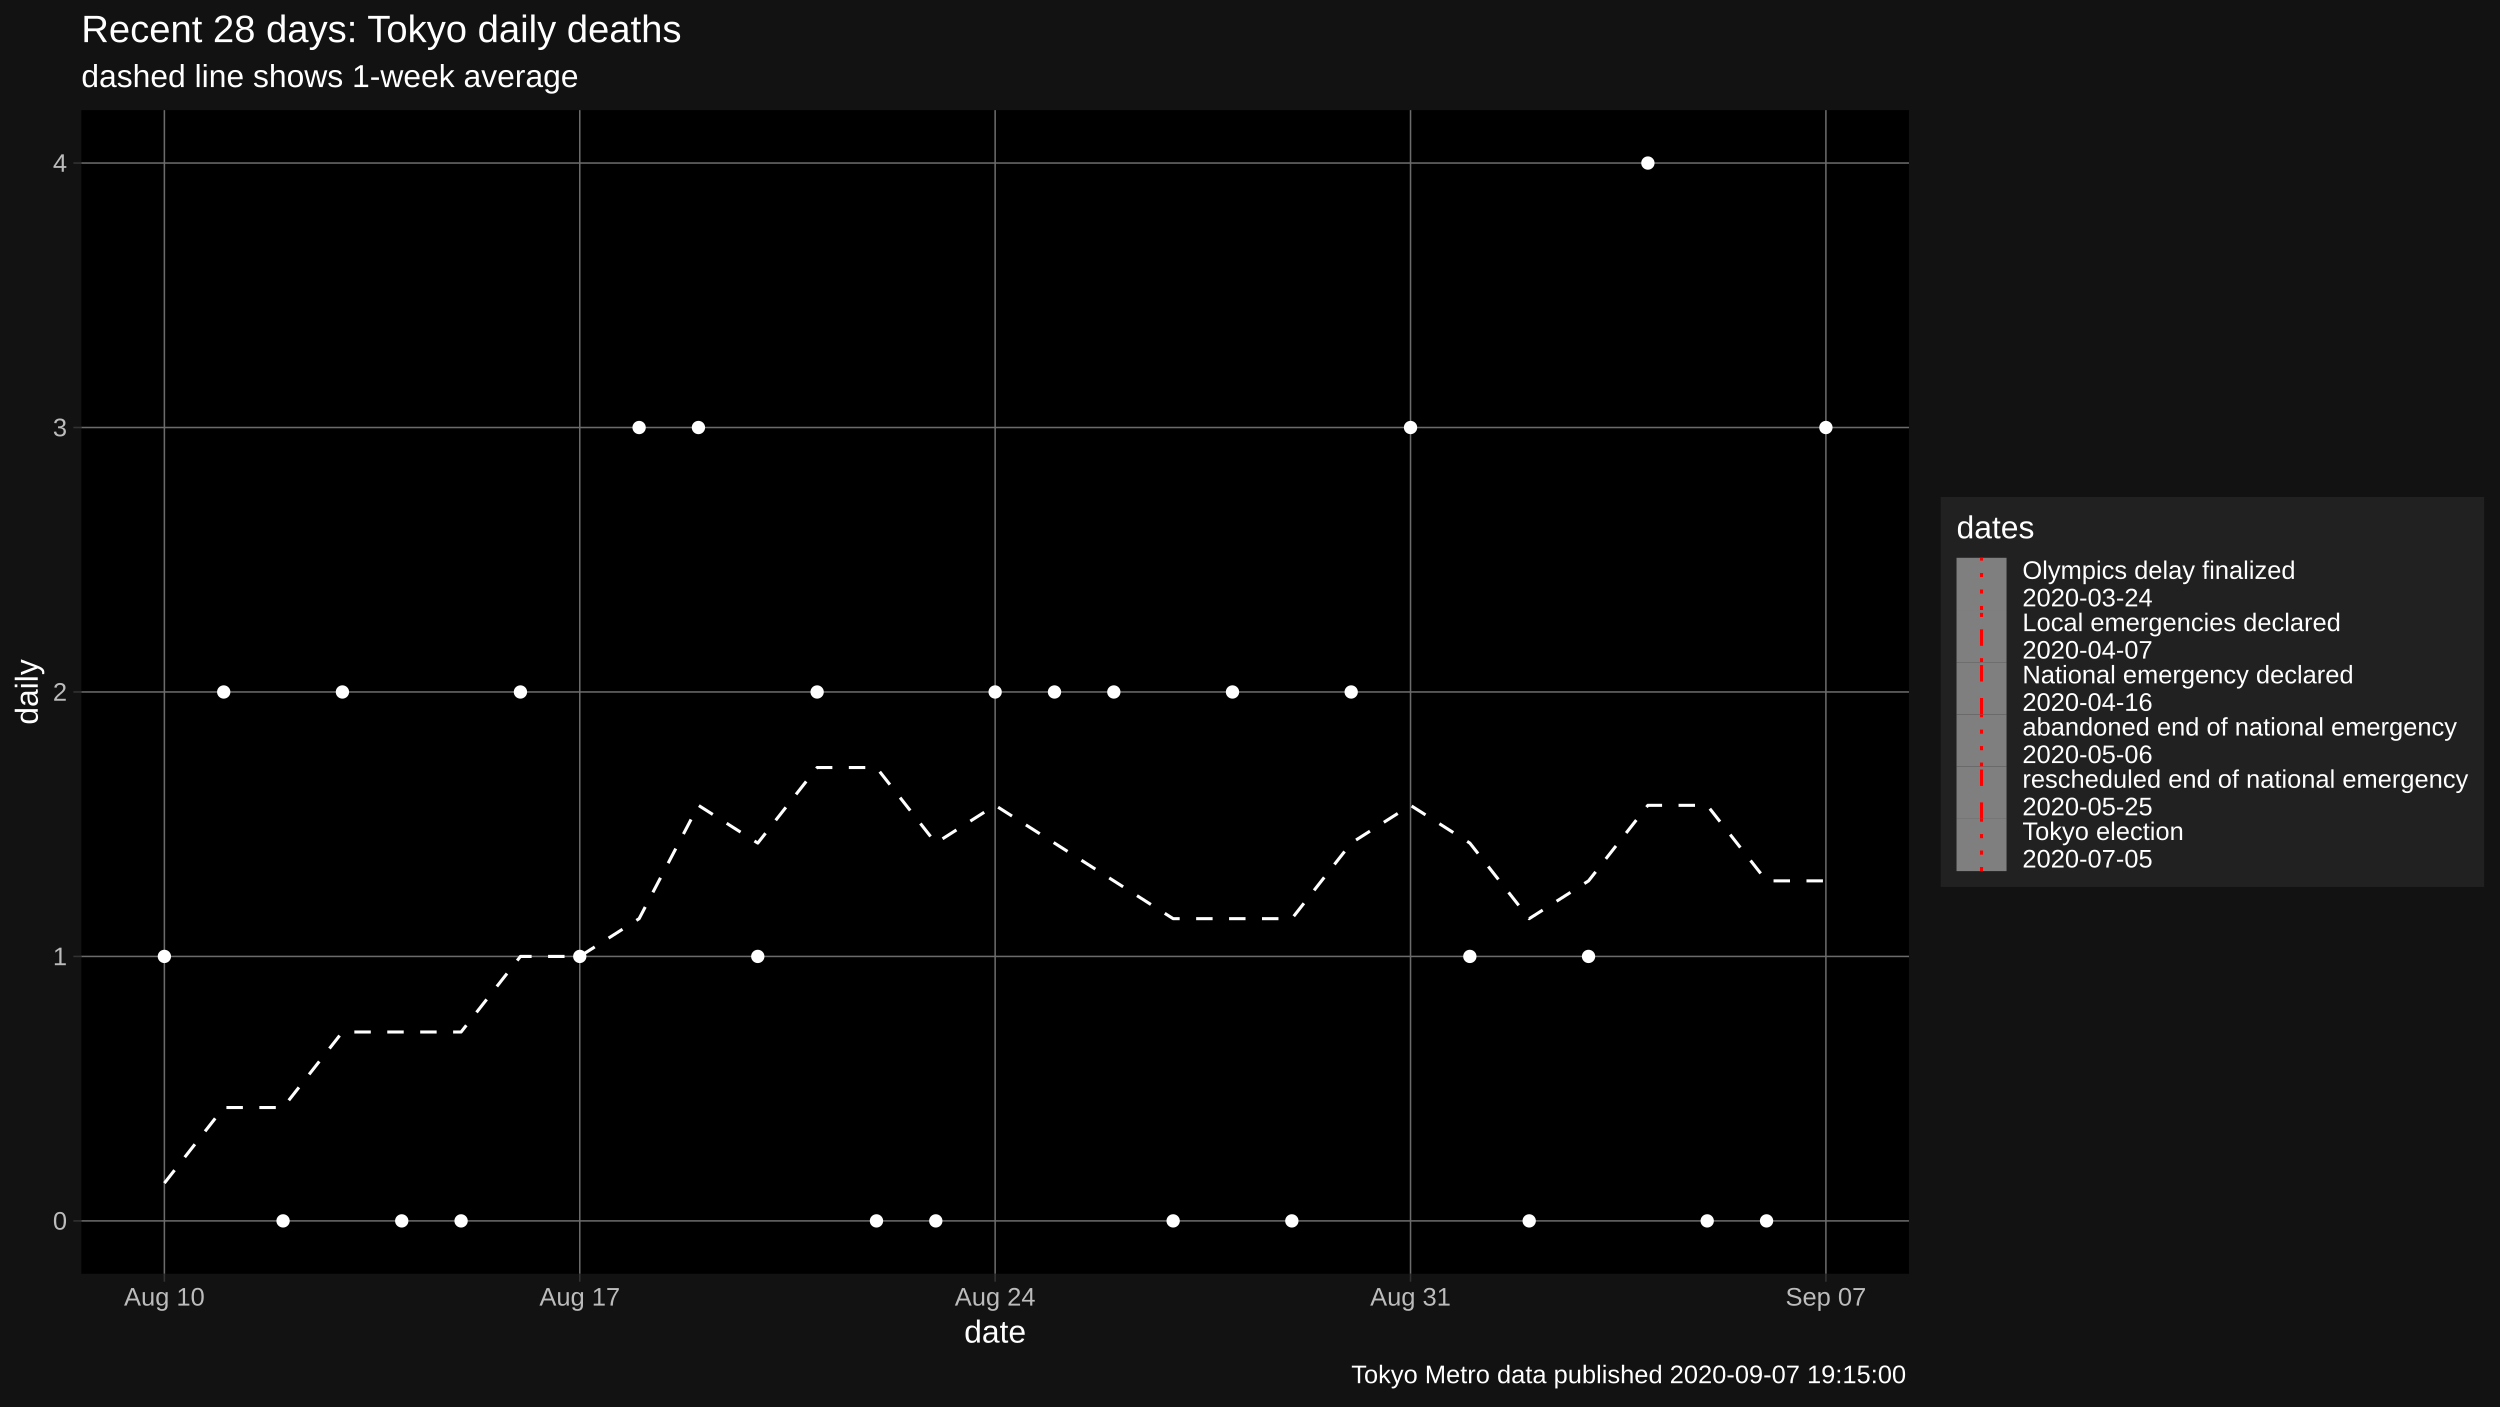
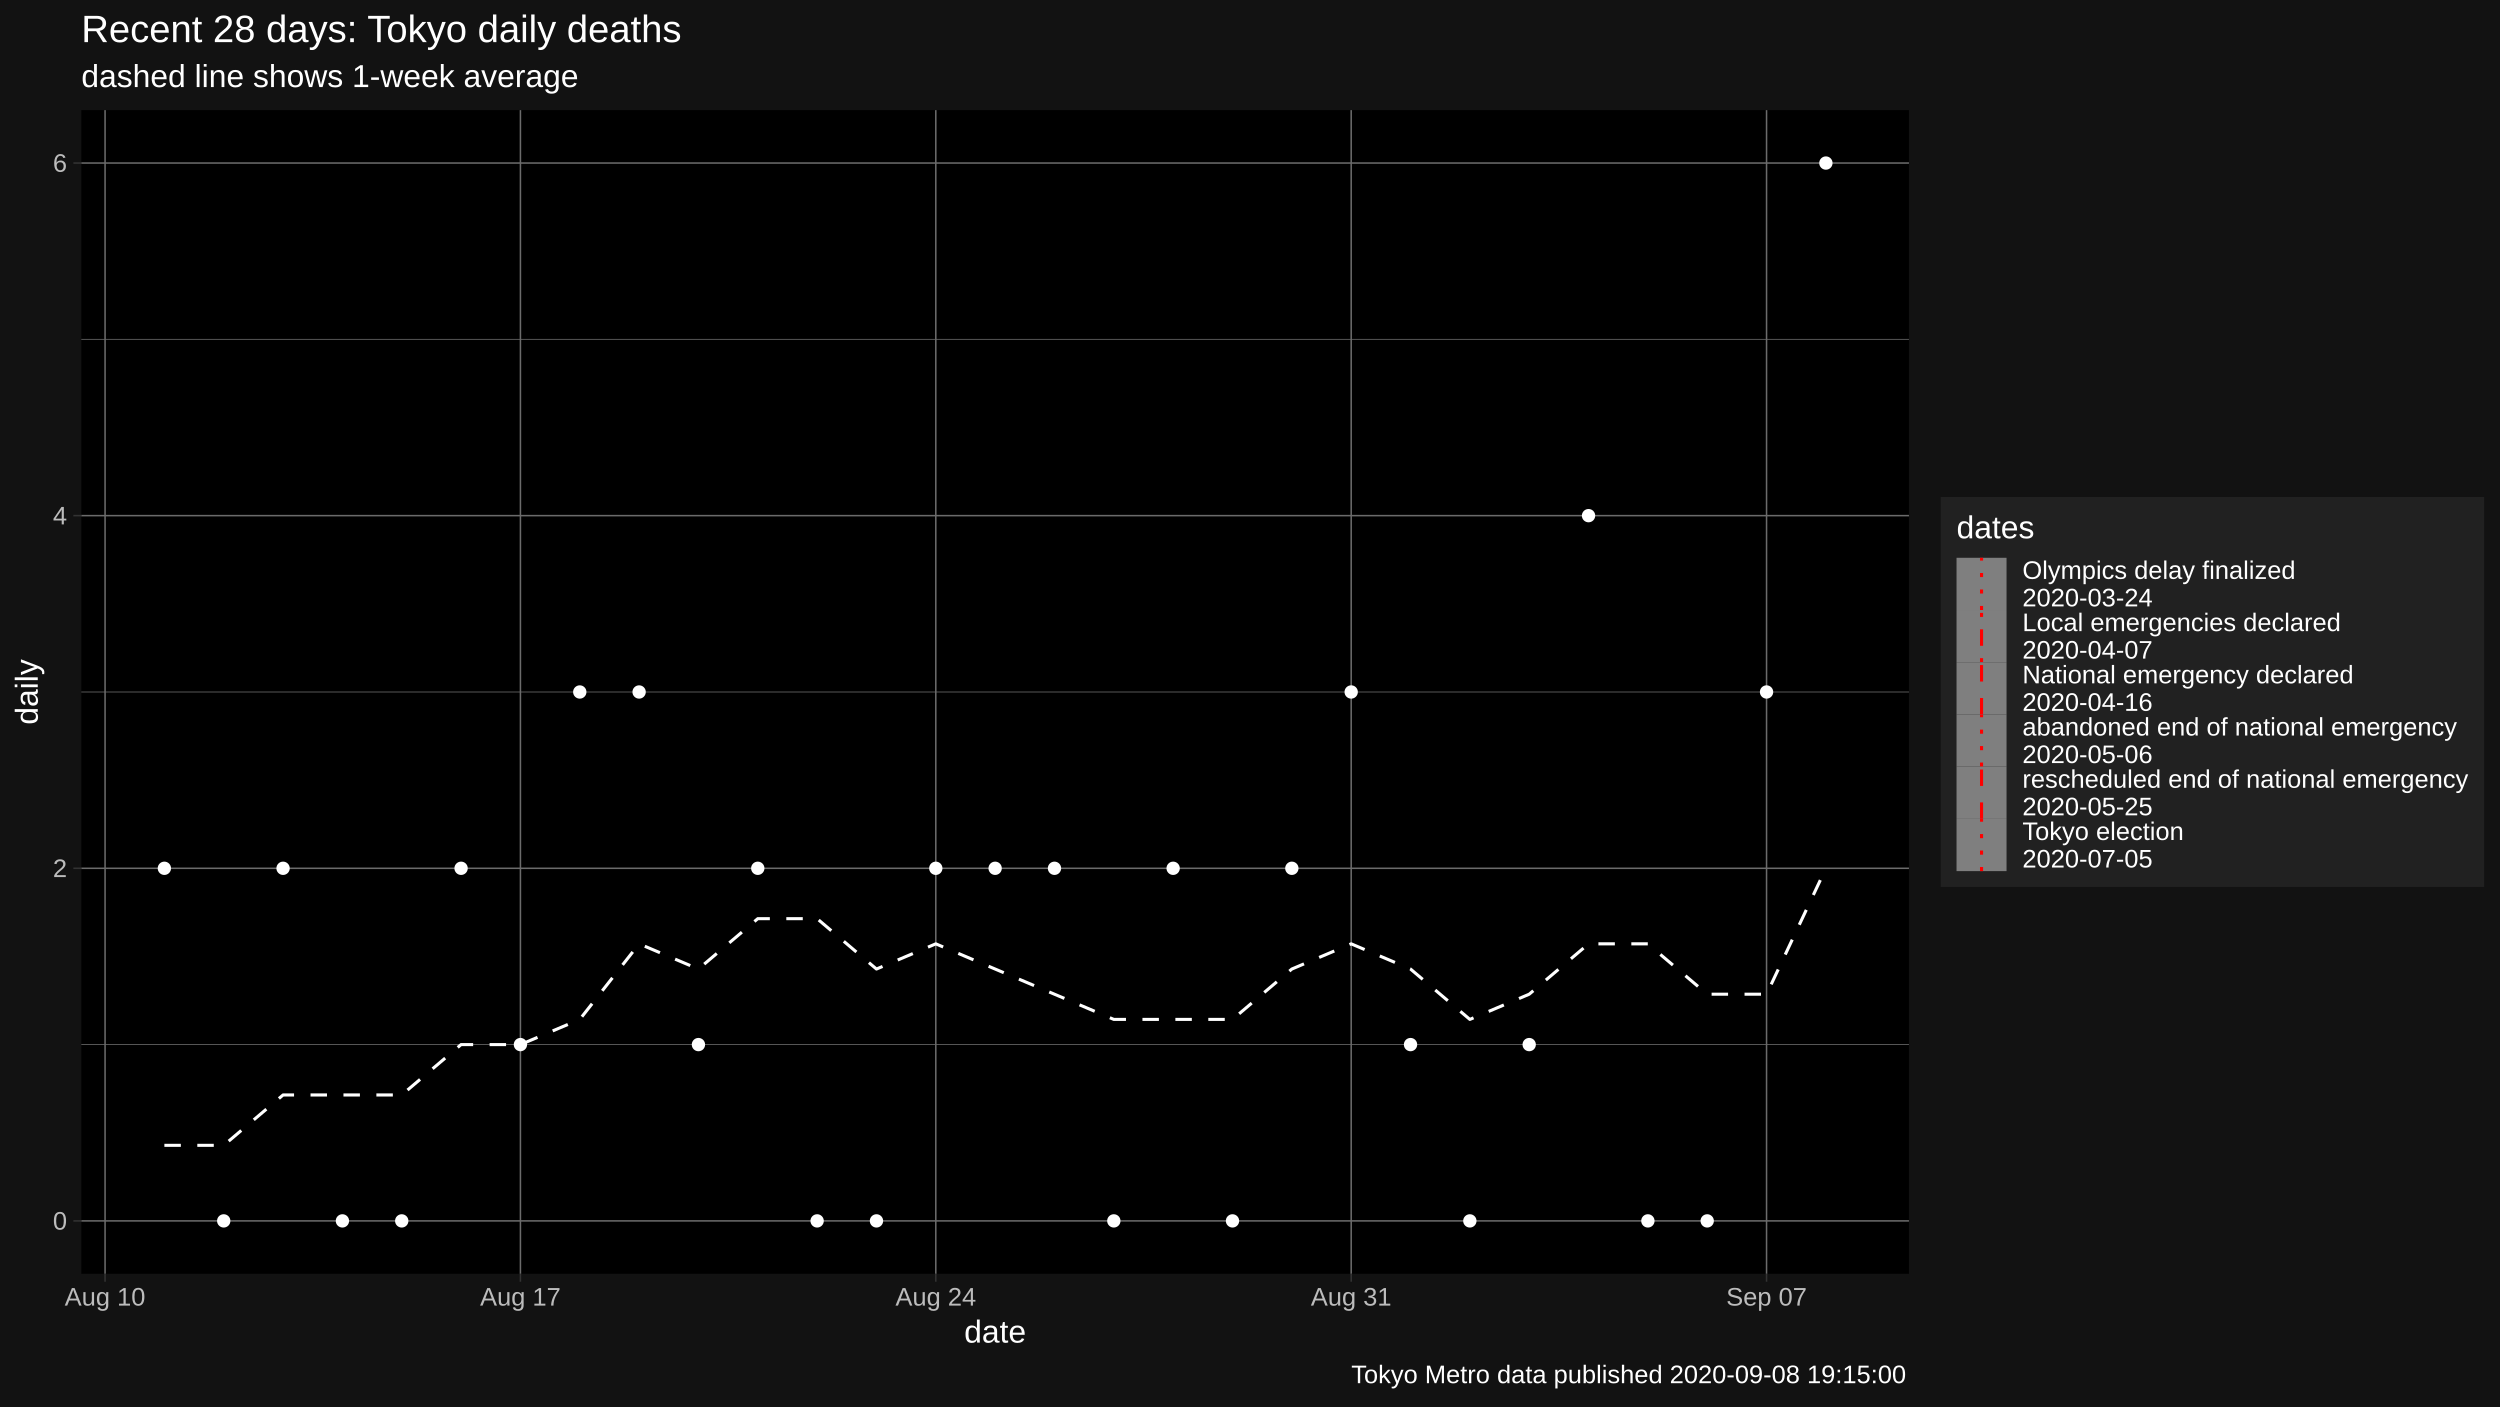
<svg xmlns="http://www.w3.org/2000/svg" viewBox="0 0 864.00 486.00">
  <defs>
    <style type="text/css">
    line, polyline, polygon, path, rect, circle {
      fill: none;
      stroke: #000000;
      stroke-linecap: round;
      stroke-linejoin: round;
      stroke-miterlimit: 10.00;
    }
  </style>
  </defs>
  <rect width="100%" height="100%" style="stroke: none; fill: #FFFFFF;" />
  <rect x="0" y="0.00" width="864.00" height="486.00" style="stroke-width: 1.07; stroke: #121212; fill: #121212;" />
  <defs>
    <clipPath id="cpMjguMTB8NjU5Ljc0fDQ0MC4yMnwzOC4wNw==">
      <rect x="28.10" y="38.07" width="631.64" height="402.15" />
    </clipPath>
  </defs>
  <rect x="28.10" y="38.07" width="631.64" height="402.15" style="stroke-width: 1.07; stroke: none; fill: #000000;" clip-path="url(#cpMjguMTB8NjU5Ljc0fDQ0MC4yMnwzOC4wNw==)" />
+   <polyline points="28.10,361.01 659.74,361.01 " style="stroke-width: 0.27; stroke: #6B6B6B; stroke-linecap: butt;" clip-path="url(#cpMjguMTB8NjU5Ljc0fDQ0MC4yMnwzOC4wNw==)" />
+   <polyline points="28.10,239.15 659.74,239.15 " style="stroke-width: 0.27; stroke: #6B6B6B; stroke-linecap: butt;" clip-path="url(#cpMjguMTB8NjU5Ljc0fDQ0MC4yMnwzOC4wNw==)" />
+   <polyline points="28.10,117.28 659.74,117.28 " style="stroke-width: 0.27; stroke: #6B6B6B; stroke-linecap: butt;" clip-path="url(#cpMjguMTB8NjU5Ljc0fDQ0MC4yMnwzOC4wNw==)" />
  <polyline points="28.10,421.94 659.74,421.94 " style="stroke-width: 0.53; stroke: #6B6B6B; stroke-linecap: butt;" clip-path="url(#cpMjguMTB8NjU5Ljc0fDQ0MC4yMnwzOC4wNw==)" />
-   <polyline points="28.10,330.54 659.74,330.54 " style="stroke-width: 0.53; stroke: #6B6B6B; stroke-linecap: butt;" clip-path="url(#cpMjguMTB8NjU5Ljc0fDQ0MC4yMnwzOC4wNw==)" />
-   <polyline points="28.10,239.15 659.74,239.15 " style="stroke-width: 0.53; stroke: #6B6B6B; stroke-linecap: butt;" clip-path="url(#cpMjguMTB8NjU5Ljc0fDQ0MC4yMnwzOC4wNw==)" />
-   <polyline points="28.10,147.75 659.74,147.75 " style="stroke-width: 0.53; stroke: #6B6B6B; stroke-linecap: butt;" clip-path="url(#cpMjguMTB8NjU5Ljc0fDQ0MC4yMnwzOC4wNw==)" />
+   <polyline points="28.10,300.08 659.74,300.08 " style="stroke-width: 0.53; stroke: #6B6B6B; stroke-linecap: butt;" clip-path="url(#cpMjguMTB8NjU5Ljc0fDQ0MC4yMnwzOC4wNw==)" />
+   <polyline points="28.10,178.21 659.74,178.21 " style="stroke-width: 0.53; stroke: #6B6B6B; stroke-linecap: butt;" clip-path="url(#cpMjguMTB8NjU5Ljc0fDQ0MC4yMnwzOC4wNw==)" />
  <polyline points="28.10,56.35 659.74,56.35 " style="stroke-width: 0.53; stroke: #6B6B6B; stroke-linecap: butt;" clip-path="url(#cpMjguMTB8NjU5Ljc0fDQ0MC4yMnwzOC4wNw==)" />
-   <polyline points="56.81,440.22 56.81,38.07 " style="stroke-width: 0.53; stroke: #6B6B6B; stroke-linecap: butt;" clip-path="url(#cpMjguMTB8NjU5Ljc0fDQ0MC4yMnwzOC4wNw==)" />
-   <polyline points="200.37,440.22 200.37,38.07 " style="stroke-width: 0.53; stroke: #6B6B6B; stroke-linecap: butt;" clip-path="url(#cpMjguMTB8NjU5Ljc0fDQ0MC4yMnwzOC4wNw==)" />
-   <polyline points="343.92,440.22 343.92,38.07 " style="stroke-width: 0.53; stroke: #6B6B6B; stroke-linecap: butt;" clip-path="url(#cpMjguMTB8NjU5Ljc0fDQ0MC4yMnwzOC4wNw==)" />
-   <polyline points="487.48,440.22 487.48,38.07 " style="stroke-width: 0.53; stroke: #6B6B6B; stroke-linecap: butt;" clip-path="url(#cpMjguMTB8NjU5Ljc0fDQ0MC4yMnwzOC4wNw==)" />
-   <polyline points="631.03,440.22 631.03,38.07 " style="stroke-width: 0.53; stroke: #6B6B6B; stroke-linecap: butt;" clip-path="url(#cpMjguMTB8NjU5Ljc0fDQ0MC4yMnwzOC4wNw==)" />
-   <polyline points="56.81,408.89 77.32,382.77 97.83,382.77 118.34,356.66 138.84,356.66 159.35,356.66 179.86,330.54 200.37,330.54 220.88,317.49 241.38,278.32 261.89,291.37 282.40,265.26 302.91,265.26 323.41,291.37 343.92,278.32 364.43,291.37 384.94,304.43 405.44,317.49 425.95,317.49 446.46,317.49 466.97,291.37 487.48,278.32 507.98,291.37 528.49,317.49 549.00,304.43 569.51,278.32 590.01,278.32 610.52,304.43 631.03,304.43 " style="stroke-width: 1.07; stroke: #FFFFFF; stroke-dasharray: 5.69,5.69; stroke-linecap: butt;" clip-path="url(#cpMjguMTB8NjU5Ljc0fDQ0MC4yMnwzOC4wNw==)" />
-   <circle cx="56.81" cy="330.54" r="1.95" style="stroke-width: 0.71; stroke: #FFFFFF; fill: #FFFFFF;" clip-path="url(#cpMjguMTB8NjU5Ljc0fDQ0MC4yMnwzOC4wNw==)" />
-   <circle cx="77.32" cy="239.15" r="1.95" style="stroke-width: 0.71; stroke: #FFFFFF; fill: #FFFFFF;" clip-path="url(#cpMjguMTB8NjU5Ljc0fDQ0MC4yMnwzOC4wNw==)" />
-   <circle cx="97.83" cy="421.94" r="1.95" style="stroke-width: 0.71; stroke: #FFFFFF; fill: #FFFFFF;" clip-path="url(#cpMjguMTB8NjU5Ljc0fDQ0MC4yMnwzOC4wNw==)" />
-   <circle cx="118.34" cy="239.15" r="1.95" style="stroke-width: 0.71; stroke: #FFFFFF; fill: #FFFFFF;" clip-path="url(#cpMjguMTB8NjU5Ljc0fDQ0MC4yMnwzOC4wNw==)" />
+   <polyline points="36.31,440.22 36.31,38.07 " style="stroke-width: 0.53; stroke: #6B6B6B; stroke-linecap: butt;" clip-path="url(#cpMjguMTB8NjU5Ljc0fDQ0MC4yMnwzOC4wNw==)" />
+   <polyline points="179.86,440.22 179.86,38.07 " style="stroke-width: 0.53; stroke: #6B6B6B; stroke-linecap: butt;" clip-path="url(#cpMjguMTB8NjU5Ljc0fDQ0MC4yMnwzOC4wNw==)" />
+   <polyline points="323.41,440.22 323.41,38.07 " style="stroke-width: 0.53; stroke: #6B6B6B; stroke-linecap: butt;" clip-path="url(#cpMjguMTB8NjU5Ljc0fDQ0MC4yMnwzOC4wNw==)" />
+   <polyline points="466.97,440.22 466.97,38.07 " style="stroke-width: 0.53; stroke: #6B6B6B; stroke-linecap: butt;" clip-path="url(#cpMjguMTB8NjU5Ljc0fDQ0MC4yMnwzOC4wNw==)" />
+   <polyline points="610.52,440.22 610.52,38.07 " style="stroke-width: 0.53; stroke: #6B6B6B; stroke-linecap: butt;" clip-path="url(#cpMjguMTB8NjU5Ljc0fDQ0MC4yMnwzOC4wNw==)" />
+   <polyline points="56.81,395.83 77.32,395.83 97.83,378.42 118.34,378.42 138.84,378.42 159.35,361.01 179.86,361.01 200.37,352.31 220.88,326.19 241.38,334.90 261.89,317.49 282.40,317.49 302.91,334.90 323.41,326.19 343.92,334.90 364.43,343.60 384.94,352.31 405.44,352.31 425.95,352.31 446.46,334.90 466.97,326.19 487.48,334.90 507.98,352.31 528.49,343.60 549.00,326.19 569.51,326.19 590.01,343.60 610.52,343.60 631.03,300.08 " style="stroke-width: 1.07; stroke: #FFFFFF; stroke-dasharray: 5.69,5.69; stroke-linecap: butt;" clip-path="url(#cpMjguMTB8NjU5Ljc0fDQ0MC4yMnwzOC4wNw==)" />
+   <circle cx="56.81" cy="300.08" r="1.95" style="stroke-width: 0.71; stroke: #FFFFFF; fill: #FFFFFF;" clip-path="url(#cpMjguMTB8NjU5Ljc0fDQ0MC4yMnwzOC4wNw==)" />
+   <circle cx="77.32" cy="421.94" r="1.95" style="stroke-width: 0.71; stroke: #FFFFFF; fill: #FFFFFF;" clip-path="url(#cpMjguMTB8NjU5Ljc0fDQ0MC4yMnwzOC4wNw==)" />
+   <circle cx="97.83" cy="300.08" r="1.95" style="stroke-width: 0.71; stroke: #FFFFFF; fill: #FFFFFF;" clip-path="url(#cpMjguMTB8NjU5Ljc0fDQ0MC4yMnwzOC4wNw==)" />
+   <circle cx="118.34" cy="421.94" r="1.95" style="stroke-width: 0.71; stroke: #FFFFFF; fill: #FFFFFF;" clip-path="url(#cpMjguMTB8NjU5Ljc0fDQ0MC4yMnwzOC4wNw==)" />
  <circle cx="138.84" cy="421.94" r="1.95" style="stroke-width: 0.71; stroke: #FFFFFF; fill: #FFFFFF;" clip-path="url(#cpMjguMTB8NjU5Ljc0fDQ0MC4yMnwzOC4wNw==)" />
-   <circle cx="159.35" cy="421.94" r="1.95" style="stroke-width: 0.71; stroke: #FFFFFF; fill: #FFFFFF;" clip-path="url(#cpMjguMTB8NjU5Ljc0fDQ0MC4yMnwzOC4wNw==)" />
-   <circle cx="179.86" cy="239.15" r="1.95" style="stroke-width: 0.71; stroke: #FFFFFF; fill: #FFFFFF;" clip-path="url(#cpMjguMTB8NjU5Ljc0fDQ0MC4yMnwzOC4wNw==)" />
-   <circle cx="200.37" cy="330.54" r="1.95" style="stroke-width: 0.71; stroke: #FFFFFF; fill: #FFFFFF;" clip-path="url(#cpMjguMTB8NjU5Ljc0fDQ0MC4yMnwzOC4wNw==)" />
-   <circle cx="220.88" cy="147.75" r="1.95" style="stroke-width: 0.71; stroke: #FFFFFF; fill: #FFFFFF;" clip-path="url(#cpMjguMTB8NjU5Ljc0fDQ0MC4yMnwzOC4wNw==)" />
-   <circle cx="241.38" cy="147.75" r="1.95" style="stroke-width: 0.71; stroke: #FFFFFF; fill: #FFFFFF;" clip-path="url(#cpMjguMTB8NjU5Ljc0fDQ0MC4yMnwzOC4wNw==)" />
-   <circle cx="261.89" cy="330.54" r="1.95" style="stroke-width: 0.71; stroke: #FFFFFF; fill: #FFFFFF;" clip-path="url(#cpMjguMTB8NjU5Ljc0fDQ0MC4yMnwzOC4wNw==)" />
-   <circle cx="282.40" cy="239.15" r="1.95" style="stroke-width: 0.71; stroke: #FFFFFF; fill: #FFFFFF;" clip-path="url(#cpMjguMTB8NjU5Ljc0fDQ0MC4yMnwzOC4wNw==)" />
+   <circle cx="159.35" cy="300.08" r="1.95" style="stroke-width: 0.71; stroke: #FFFFFF; fill: #FFFFFF;" clip-path="url(#cpMjguMTB8NjU5Ljc0fDQ0MC4yMnwzOC4wNw==)" />
+   <circle cx="179.86" cy="361.01" r="1.95" style="stroke-width: 0.71; stroke: #FFFFFF; fill: #FFFFFF;" clip-path="url(#cpMjguMTB8NjU5Ljc0fDQ0MC4yMnwzOC4wNw==)" />
+   <circle cx="200.37" cy="239.15" r="1.95" style="stroke-width: 0.71; stroke: #FFFFFF; fill: #FFFFFF;" clip-path="url(#cpMjguMTB8NjU5Ljc0fDQ0MC4yMnwzOC4wNw==)" />
+   <circle cx="220.88" cy="239.15" r="1.95" style="stroke-width: 0.71; stroke: #FFFFFF; fill: #FFFFFF;" clip-path="url(#cpMjguMTB8NjU5Ljc0fDQ0MC4yMnwzOC4wNw==)" />
+   <circle cx="241.38" cy="361.01" r="1.95" style="stroke-width: 0.71; stroke: #FFFFFF; fill: #FFFFFF;" clip-path="url(#cpMjguMTB8NjU5Ljc0fDQ0MC4yMnwzOC4wNw==)" />
+   <circle cx="261.89" cy="300.08" r="1.95" style="stroke-width: 0.71; stroke: #FFFFFF; fill: #FFFFFF;" clip-path="url(#cpMjguMTB8NjU5Ljc0fDQ0MC4yMnwzOC4wNw==)" />
+   <circle cx="282.40" cy="421.94" r="1.95" style="stroke-width: 0.71; stroke: #FFFFFF; fill: #FFFFFF;" clip-path="url(#cpMjguMTB8NjU5Ljc0fDQ0MC4yMnwzOC4wNw==)" />
  <circle cx="302.91" cy="421.94" r="1.95" style="stroke-width: 0.71; stroke: #FFFFFF; fill: #FFFFFF;" clip-path="url(#cpMjguMTB8NjU5Ljc0fDQ0MC4yMnwzOC4wNw==)" />
-   <circle cx="323.41" cy="421.94" r="1.95" style="stroke-width: 0.71; stroke: #FFFFFF; fill: #FFFFFF;" clip-path="url(#cpMjguMTB8NjU5Ljc0fDQ0MC4yMnwzOC4wNw==)" />
-   <circle cx="343.92" cy="239.15" r="1.95" style="stroke-width: 0.71; stroke: #FFFFFF; fill: #FFFFFF;" clip-path="url(#cpMjguMTB8NjU5Ljc0fDQ0MC4yMnwzOC4wNw==)" />
-   <circle cx="364.43" cy="239.15" r="1.95" style="stroke-width: 0.71; stroke: #FFFFFF; fill: #FFFFFF;" clip-path="url(#cpMjguMTB8NjU5Ljc0fDQ0MC4yMnwzOC4wNw==)" />
-   <circle cx="384.94" cy="239.15" r="1.95" style="stroke-width: 0.71; stroke: #FFFFFF; fill: #FFFFFF;" clip-path="url(#cpMjguMTB8NjU5Ljc0fDQ0MC4yMnwzOC4wNw==)" />
-   <circle cx="405.44" cy="421.94" r="1.95" style="stroke-width: 0.71; stroke: #FFFFFF; fill: #FFFFFF;" clip-path="url(#cpMjguMTB8NjU5Ljc0fDQ0MC4yMnwzOC4wNw==)" />
-   <circle cx="425.95" cy="239.15" r="1.95" style="stroke-width: 0.71; stroke: #FFFFFF; fill: #FFFFFF;" clip-path="url(#cpMjguMTB8NjU5Ljc0fDQ0MC4yMnwzOC4wNw==)" />
-   <circle cx="446.46" cy="421.94" r="1.95" style="stroke-width: 0.71; stroke: #FFFFFF; fill: #FFFFFF;" clip-path="url(#cpMjguMTB8NjU5Ljc0fDQ0MC4yMnwzOC4wNw==)" />
+   <circle cx="323.41" cy="300.08" r="1.95" style="stroke-width: 0.71; stroke: #FFFFFF; fill: #FFFFFF;" clip-path="url(#cpMjguMTB8NjU5Ljc0fDQ0MC4yMnwzOC4wNw==)" />
+   <circle cx="343.92" cy="300.08" r="1.95" style="stroke-width: 0.71; stroke: #FFFFFF; fill: #FFFFFF;" clip-path="url(#cpMjguMTB8NjU5Ljc0fDQ0MC4yMnwzOC4wNw==)" />
+   <circle cx="364.43" cy="300.08" r="1.95" style="stroke-width: 0.71; stroke: #FFFFFF; fill: #FFFFFF;" clip-path="url(#cpMjguMTB8NjU5Ljc0fDQ0MC4yMnwzOC4wNw==)" />
+   <circle cx="384.94" cy="421.94" r="1.95" style="stroke-width: 0.71; stroke: #FFFFFF; fill: #FFFFFF;" clip-path="url(#cpMjguMTB8NjU5Ljc0fDQ0MC4yMnwzOC4wNw==)" />
+   <circle cx="405.44" cy="300.08" r="1.95" style="stroke-width: 0.71; stroke: #FFFFFF; fill: #FFFFFF;" clip-path="url(#cpMjguMTB8NjU5Ljc0fDQ0MC4yMnwzOC4wNw==)" />
+   <circle cx="425.95" cy="421.94" r="1.95" style="stroke-width: 0.71; stroke: #FFFFFF; fill: #FFFFFF;" clip-path="url(#cpMjguMTB8NjU5Ljc0fDQ0MC4yMnwzOC4wNw==)" />
+   <circle cx="446.46" cy="300.08" r="1.95" style="stroke-width: 0.71; stroke: #FFFFFF; fill: #FFFFFF;" clip-path="url(#cpMjguMTB8NjU5Ljc0fDQ0MC4yMnwzOC4wNw==)" />
  <circle cx="466.97" cy="239.15" r="1.95" style="stroke-width: 0.71; stroke: #FFFFFF; fill: #FFFFFF;" clip-path="url(#cpMjguMTB8NjU5Ljc0fDQ0MC4yMnwzOC4wNw==)" />
-   <circle cx="487.48" cy="147.75" r="1.95" style="stroke-width: 0.71; stroke: #FFFFFF; fill: #FFFFFF;" clip-path="url(#cpMjguMTB8NjU5Ljc0fDQ0MC4yMnwzOC4wNw==)" />
-   <circle cx="507.98" cy="330.54" r="1.95" style="stroke-width: 0.71; stroke: #FFFFFF; fill: #FFFFFF;" clip-path="url(#cpMjguMTB8NjU5Ljc0fDQ0MC4yMnwzOC4wNw==)" />
-   <circle cx="528.49" cy="421.94" r="1.95" style="stroke-width: 0.71; stroke: #FFFFFF; fill: #FFFFFF;" clip-path="url(#cpMjguMTB8NjU5Ljc0fDQ0MC4yMnwzOC4wNw==)" />
-   <circle cx="549.00" cy="330.54" r="1.95" style="stroke-width: 0.71; stroke: #FFFFFF; fill: #FFFFFF;" clip-path="url(#cpMjguMTB8NjU5Ljc0fDQ0MC4yMnwzOC4wNw==)" />
-   <circle cx="569.51" cy="56.35" r="1.95" style="stroke-width: 0.71; stroke: #FFFFFF; fill: #FFFFFF;" clip-path="url(#cpMjguMTB8NjU5Ljc0fDQ0MC4yMnwzOC4wNw==)" />
+   <circle cx="487.48" cy="361.01" r="1.95" style="stroke-width: 0.71; stroke: #FFFFFF; fill: #FFFFFF;" clip-path="url(#cpMjguMTB8NjU5Ljc0fDQ0MC4yMnwzOC4wNw==)" />
+   <circle cx="507.98" cy="421.94" r="1.95" style="stroke-width: 0.71; stroke: #FFFFFF; fill: #FFFFFF;" clip-path="url(#cpMjguMTB8NjU5Ljc0fDQ0MC4yMnwzOC4wNw==)" />
+   <circle cx="528.49" cy="361.01" r="1.95" style="stroke-width: 0.71; stroke: #FFFFFF; fill: #FFFFFF;" clip-path="url(#cpMjguMTB8NjU5Ljc0fDQ0MC4yMnwzOC4wNw==)" />
+   <circle cx="549.00" cy="178.21" r="1.95" style="stroke-width: 0.71; stroke: #FFFFFF; fill: #FFFFFF;" clip-path="url(#cpMjguMTB8NjU5Ljc0fDQ0MC4yMnwzOC4wNw==)" />
+   <circle cx="569.51" cy="421.94" r="1.95" style="stroke-width: 0.71; stroke: #FFFFFF; fill: #FFFFFF;" clip-path="url(#cpMjguMTB8NjU5Ljc0fDQ0MC4yMnwzOC4wNw==)" />
  <circle cx="590.01" cy="421.94" r="1.95" style="stroke-width: 0.71; stroke: #FFFFFF; fill: #FFFFFF;" clip-path="url(#cpMjguMTB8NjU5Ljc0fDQ0MC4yMnwzOC4wNw==)" />
-   <circle cx="610.52" cy="421.94" r="1.95" style="stroke-width: 0.71; stroke: #FFFFFF; fill: #FFFFFF;" clip-path="url(#cpMjguMTB8NjU5Ljc0fDQ0MC4yMnwzOC4wNw==)" />
-   <circle cx="631.03" cy="147.75" r="1.95" style="stroke-width: 0.71; stroke: #FFFFFF; fill: #FFFFFF;" clip-path="url(#cpMjguMTB8NjU5Ljc0fDQ0MC4yMnwzOC4wNw==)" />
+   <circle cx="610.52" cy="239.15" r="1.95" style="stroke-width: 0.71; stroke: #FFFFFF; fill: #FFFFFF;" clip-path="url(#cpMjguMTB8NjU5Ljc0fDQ0MC4yMnwzOC4wNw==)" />
+   <circle cx="631.03" cy="56.35" r="1.95" style="stroke-width: 0.71; stroke: #FFFFFF; fill: #FFFFFF;" clip-path="url(#cpMjguMTB8NjU5Ljc0fDQ0MC4yMnwzOC4wNw==)" />
  <defs>
    <clipPath id="cpMC4wMHw4NjQuMDB8NDg2LjAwfDAuMDA=">
      <rect x="0.00" y="0.00" width="864.00" height="486.00" />
    </clipPath>
  </defs>
  <g clip-path="url(#cpMC4wMHw4NjQuMDB8NDg2LjAwfDAuMDA=)">
    <text x="18.28" y="424.97" style="font-size: 8.80px; fill: #BCBCBC; font-family: Liberation Sans;" textLength="4.89px" lengthAdjust="spacingAndGlyphs">0</text>
  </g>
  <g clip-path="url(#cpMC4wMHw4NjQuMDB8NDg2LjAwfDAuMDA=)">
-     <text x="18.28" y="333.57" style="font-size: 8.80px; fill: #BCBCBC; font-family: Liberation Sans;" textLength="4.89px" lengthAdjust="spacingAndGlyphs">1</text>
+     <text x="18.28" y="303.11" style="font-size: 8.80px; fill: #BCBCBC; font-family: Liberation Sans;" textLength="4.89px" lengthAdjust="spacingAndGlyphs">2</text>
  </g>
  <g clip-path="url(#cpMC4wMHw4NjQuMDB8NDg2LjAwfDAuMDA=)">
-     <text x="18.28" y="242.17" style="font-size: 8.80px; fill: #BCBCBC; font-family: Liberation Sans;" textLength="4.89px" lengthAdjust="spacingAndGlyphs">2</text>
+     <text x="18.28" y="181.24" style="font-size: 8.80px; fill: #BCBCBC; font-family: Liberation Sans;" textLength="4.89px" lengthAdjust="spacingAndGlyphs">4</text>
  </g>
  <g clip-path="url(#cpMC4wMHw4NjQuMDB8NDg2LjAwfDAuMDA=)">
-     <text x="18.28" y="150.77" style="font-size: 8.80px; fill: #BCBCBC; font-family: Liberation Sans;" textLength="4.89px" lengthAdjust="spacingAndGlyphs">3</text>
+     <text x="18.28" y="59.38" style="font-size: 8.80px; fill: #BCBCBC; font-family: Liberation Sans;" textLength="4.89px" lengthAdjust="spacingAndGlyphs">6</text>
+   </g>
+   <polyline points="25.36,421.94 28.10,421.94 " style="stroke-width: 0.53; stroke: #333333; stroke-linecap: butt;" clip-path="url(#cpMC4wMHw4NjQuMDB8NDg2LjAwfDAuMDA=)" />
+   <polyline points="25.36,300.08 28.10,300.08 " style="stroke-width: 0.53; stroke: #333333; stroke-linecap: butt;" clip-path="url(#cpMC4wMHw4NjQuMDB8NDg2LjAwfDAuMDA=)" />
+   <polyline points="25.36,178.21 28.10,178.21 " style="stroke-width: 0.53; stroke: #333333; stroke-linecap: butt;" clip-path="url(#cpMC4wMHw4NjQuMDB8NDg2LjAwfDAuMDA=)" />
+   <polyline points="25.36,56.35 28.10,56.35 " style="stroke-width: 0.53; stroke: #333333; stroke-linecap: butt;" clip-path="url(#cpMC4wMHw4NjQuMDB8NDg2LjAwfDAuMDA=)" />
+   <polyline points="36.31,442.96 36.31,440.22 " style="stroke-width: 0.53; stroke: #333333; stroke-linecap: butt;" clip-path="url(#cpMC4wMHw4NjQuMDB8NDg2LjAwfDAuMDA=)" />
+   <polyline points="179.86,442.96 179.86,440.22 " style="stroke-width: 0.53; stroke: #333333; stroke-linecap: butt;" clip-path="url(#cpMC4wMHw4NjQuMDB8NDg2LjAwfDAuMDA=)" />
+   <polyline points="323.41,442.96 323.41,440.22 " style="stroke-width: 0.53; stroke: #333333; stroke-linecap: butt;" clip-path="url(#cpMC4wMHw4NjQuMDB8NDg2LjAwfDAuMDA=)" />
+   <polyline points="466.97,442.96 466.97,440.22 " style="stroke-width: 0.53; stroke: #333333; stroke-linecap: butt;" clip-path="url(#cpMC4wMHw4NjQuMDB8NDg2LjAwfDAuMDA=)" />
+   <polyline points="610.52,442.96 610.52,440.22 " style="stroke-width: 0.53; stroke: #333333; stroke-linecap: butt;" clip-path="url(#cpMC4wMHw4NjQuMDB8NDg2LjAwfDAuMDA=)" />
+   <g clip-path="url(#cpMC4wMHw4NjQuMDB8NDg2LjAwfDAuMDA=)">
+     <text x="22.36" y="451.21" style="font-size: 8.80px; fill: #BCBCBC; font-family: Liberation Sans;" textLength="27.89px" lengthAdjust="spacingAndGlyphs">Aug 10</text>
  </g>
  <g clip-path="url(#cpMC4wMHw4NjQuMDB8NDg2LjAwfDAuMDA=)">
-     <text x="18.28" y="59.38" style="font-size: 8.80px; fill: #BCBCBC; font-family: Liberation Sans;" textLength="4.89px" lengthAdjust="spacingAndGlyphs">4</text>
-   </g>
-   <polyline points="25.36,421.94 28.10,421.94 " style="stroke-width: 0.53; stroke: #333333; stroke-linecap: butt;" clip-path="url(#cpMC4wMHw4NjQuMDB8NDg2LjAwfDAuMDA=)" />
-   <polyline points="25.36,330.54 28.10,330.54 " style="stroke-width: 0.53; stroke: #333333; stroke-linecap: butt;" clip-path="url(#cpMC4wMHw4NjQuMDB8NDg2LjAwfDAuMDA=)" />
-   <polyline points="25.36,239.15 28.10,239.15 " style="stroke-width: 0.53; stroke: #333333; stroke-linecap: butt;" clip-path="url(#cpMC4wMHw4NjQuMDB8NDg2LjAwfDAuMDA=)" />
-   <polyline points="25.36,147.75 28.10,147.75 " style="stroke-width: 0.53; stroke: #333333; stroke-linecap: butt;" clip-path="url(#cpMC4wMHw4NjQuMDB8NDg2LjAwfDAuMDA=)" />
-   <polyline points="25.36,56.35 28.10,56.35 " style="stroke-width: 0.53; stroke: #333333; stroke-linecap: butt;" clip-path="url(#cpMC4wMHw4NjQuMDB8NDg2LjAwfDAuMDA=)" />
-   <polyline points="56.81,442.96 56.81,440.22 " style="stroke-width: 0.53; stroke: #333333; stroke-linecap: butt;" clip-path="url(#cpMC4wMHw4NjQuMDB8NDg2LjAwfDAuMDA=)" />
-   <polyline points="200.37,442.96 200.37,440.22 " style="stroke-width: 0.53; stroke: #333333; stroke-linecap: butt;" clip-path="url(#cpMC4wMHw4NjQuMDB8NDg2LjAwfDAuMDA=)" />
-   <polyline points="343.92,442.96 343.92,440.22 " style="stroke-width: 0.53; stroke: #333333; stroke-linecap: butt;" clip-path="url(#cpMC4wMHw4NjQuMDB8NDg2LjAwfDAuMDA=)" />
-   <polyline points="487.48,442.96 487.48,440.22 " style="stroke-width: 0.53; stroke: #333333; stroke-linecap: butt;" clip-path="url(#cpMC4wMHw4NjQuMDB8NDg2LjAwfDAuMDA=)" />
-   <polyline points="631.03,442.96 631.03,440.22 " style="stroke-width: 0.53; stroke: #333333; stroke-linecap: butt;" clip-path="url(#cpMC4wMHw4NjQuMDB8NDg2LjAwfDAuMDA=)" />
-   <g clip-path="url(#cpMC4wMHw4NjQuMDB8NDg2LjAwfDAuMDA=)">
-     <text x="42.87" y="451.21" style="font-size: 8.80px; fill: #BCBCBC; font-family: Liberation Sans;" textLength="27.89px" lengthAdjust="spacingAndGlyphs">Aug 10</text>
+     <text x="165.91" y="451.21" style="font-size: 8.80px; fill: #BCBCBC; font-family: Liberation Sans;" textLength="27.89px" lengthAdjust="spacingAndGlyphs">Aug 17</text>
  </g>
  <g clip-path="url(#cpMC4wMHw4NjQuMDB8NDg2LjAwfDAuMDA=)">
-     <text x="186.42" y="451.21" style="font-size: 8.80px; fill: #BCBCBC; font-family: Liberation Sans;" textLength="27.89px" lengthAdjust="spacingAndGlyphs">Aug 17</text>
+     <text x="309.47" y="451.21" style="font-size: 8.80px; fill: #BCBCBC; font-family: Liberation Sans;" textLength="27.89px" lengthAdjust="spacingAndGlyphs">Aug 24</text>
  </g>
  <g clip-path="url(#cpMC4wMHw4NjQuMDB8NDg2LjAwfDAuMDA=)">
-     <text x="329.98" y="451.21" style="font-size: 8.80px; fill: #BCBCBC; font-family: Liberation Sans;" textLength="27.89px" lengthAdjust="spacingAndGlyphs">Aug 24</text>
+     <text x="453.02" y="451.21" style="font-size: 8.80px; fill: #BCBCBC; font-family: Liberation Sans;" textLength="27.89px" lengthAdjust="spacingAndGlyphs">Aug 31</text>
  </g>
  <g clip-path="url(#cpMC4wMHw4NjQuMDB8NDg2LjAwfDAuMDA=)">
-     <text x="473.53" y="451.21" style="font-size: 8.80px; fill: #BCBCBC; font-family: Liberation Sans;" textLength="27.89px" lengthAdjust="spacingAndGlyphs">Aug 31</text>
-   </g>
-   <g clip-path="url(#cpMC4wMHw4NjQuMDB8NDg2LjAwfDAuMDA=)">
-     <text x="617.08" y="451.21" style="font-size: 8.80px; fill: #BCBCBC; font-family: Liberation Sans;" textLength="27.89px" lengthAdjust="spacingAndGlyphs">Sep 07</text>
+     <text x="596.58" y="451.21" style="font-size: 8.80px; fill: #BCBCBC; font-family: Liberation Sans;" textLength="27.89px" lengthAdjust="spacingAndGlyphs">Sep 07</text>
  </g>
  <g clip-path="url(#cpMC4wMHw4NjQuMDB8NDg2LjAwfDAuMDA=)">
    <text x="333.22" y="464.01" style="font-size: 11.00px; fill: #FFFFFF; font-family: Liberation Sans;" textLength="21.41px" lengthAdjust="spacingAndGlyphs">date</text>
  </g>
  <g clip-path="url(#cpMC4wMHw4NjQuMDB8NDg2LjAwfDAuMDA=)">
    <text transform="translate(13.05,250.46) rotate(-90)" style="font-size: 11.00px; fill: #FFFFFF; font-family: Liberation Sans;" textLength="22.62px" lengthAdjust="spacingAndGlyphs">daily</text>
  </g>
  <rect x="670.70" y="171.75" width="187.82" height="134.79" style="stroke-width: 1.07; stroke: none; fill: #212121;" clip-path="url(#cpMC4wMHw4NjQuMDB8NDg2LjAwfDAuMDA=)" />
  <g clip-path="url(#cpMC4wMHw4NjQuMDB8NDg2LjAwfDAuMDA=)">
    <text x="676.18" y="186.04" style="font-size: 11.00px; fill: #FFFFFF; font-family: Liberation Sans;" textLength="26.91px" lengthAdjust="spacingAndGlyphs">dates</text>
  </g>
  <rect x="676.18" y="192.77" width="17.28" height="18.05" style="stroke-width: 1.07; stroke: none; fill: #7F7F7F;" clip-path="url(#cpMC4wMHw4NjQuMDB8NDg2LjAwfDAuMDA=)" />
  <line x1="684.82" y1="210.82" x2="684.82" y2="192.77" style="stroke-width: 1.07; stroke: #FF0000; stroke-dasharray: 1.42,4.27; stroke-linecap: butt;" clip-path="url(#cpMC4wMHw4NjQuMDB8NDg2LjAwfDAuMDA=)" />
  <rect x="676.18" y="210.82" width="17.28" height="18.05" style="stroke-width: 1.07; stroke: none; fill: #7F7F7F;" clip-path="url(#cpMC4wMHw4NjQuMDB8NDg2LjAwfDAuMDA=)" />
  <line x1="684.82" y1="228.87" x2="684.82" y2="210.82" style="stroke-width: 1.07; stroke: #FF0000; stroke-dasharray: 1.42,4.27,5.69,4.27; stroke-linecap: butt;" clip-path="url(#cpMC4wMHw4NjQuMDB8NDg2LjAwfDAuMDA=)" />
  <rect x="676.18" y="228.87" width="17.28" height="18.05" style="stroke-width: 1.07; stroke: none; fill: #7F7F7F;" clip-path="url(#cpMC4wMHw4NjQuMDB8NDg2LjAwfDAuMDA=)" />
  <line x1="684.82" y1="246.91" x2="684.82" y2="228.87" style="stroke-width: 1.07; stroke: #FF0000; stroke-dasharray: 5.69,5.69; stroke-linecap: butt;" clip-path="url(#cpMC4wMHw4NjQuMDB8NDg2LjAwfDAuMDA=)" />
  <rect x="676.18" y="246.91" width="17.28" height="18.05" style="stroke-width: 1.07; stroke: none; fill: #7F7F7F;" clip-path="url(#cpMC4wMHw4NjQuMDB8NDg2LjAwfDAuMDA=)" />
  <line x1="684.82" y1="264.96" x2="684.82" y2="246.91" style="stroke-width: 1.07; stroke: #FF0000; stroke-dasharray: 1.42,4.27; stroke-linecap: butt;" clip-path="url(#cpMC4wMHw4NjQuMDB8NDg2LjAwfDAuMDA=)" />
  <rect x="676.18" y="264.96" width="17.28" height="18.05" style="stroke-width: 1.07; stroke: none; fill: #7F7F7F;" clip-path="url(#cpMC4wMHw4NjQuMDB8NDg2LjAwfDAuMDA=)" />
  <line x1="684.82" y1="283.01" x2="684.82" y2="264.96" style="stroke-width: 1.07; stroke: #FF0000; stroke-dasharray: 5.69,5.69; stroke-linecap: butt;" clip-path="url(#cpMC4wMHw4NjQuMDB8NDg2LjAwfDAuMDA=)" />
  <rect x="676.18" y="283.01" width="17.28" height="18.05" style="stroke-width: 1.07; stroke: none; fill: #7F7F7F;" clip-path="url(#cpMC4wMHw4NjQuMDB8NDg2LjAwfDAuMDA=)" />
  <line x1="684.82" y1="301.06" x2="684.82" y2="283.01" style="stroke-width: 1.07; stroke: #FF0000; stroke-dasharray: 1.42,4.27; stroke-linecap: butt;" clip-path="url(#cpMC4wMHw4NjQuMDB8NDg2LjAwfDAuMDA=)" />
  <g clip-path="url(#cpMC4wMHw4NjQuMDB8NDg2LjAwfDAuMDA=)">
    <text x="698.94" y="200.07" style="font-size: 8.80px; fill: #FFFFFF; font-family: Liberation Sans;" textLength="94.39px" lengthAdjust="spacingAndGlyphs">Olympics delay finalized</text>
  </g>
  <g clip-path="url(#cpMC4wMHw4NjQuMDB8NDg2LjAwfDAuMDA=)">
    <text x="698.94" y="209.57" style="font-size: 8.80px; fill: #FFFFFF; font-family: Liberation Sans;" textLength="45.01px" lengthAdjust="spacingAndGlyphs">2020-03-24</text>
  </g>
  <g clip-path="url(#cpMC4wMHw4NjQuMDB8NDg2LjAwfDAuMDA=)">
    <text x="698.94" y="218.12" style="font-size: 8.80px; fill: #FFFFFF; font-family: Liberation Sans;" textLength="110.06px" lengthAdjust="spacingAndGlyphs">Local emergencies declared</text>
  </g>
  <g clip-path="url(#cpMC4wMHw4NjQuMDB8NDg2LjAwfDAuMDA=)">
    <text x="698.94" y="227.62" style="font-size: 8.80px; fill: #FFFFFF; font-family: Liberation Sans;" textLength="45.01px" lengthAdjust="spacingAndGlyphs">2020-04-07</text>
  </g>
  <g clip-path="url(#cpMC4wMHw4NjQuMDB8NDg2LjAwfDAuMDA=)">
    <text x="698.94" y="236.17" style="font-size: 8.80px; fill: #FFFFFF; font-family: Liberation Sans;" textLength="114.46px" lengthAdjust="spacingAndGlyphs">National emergency declared</text>
  </g>
  <g clip-path="url(#cpMC4wMHw4NjQuMDB8NDg2LjAwfDAuMDA=)">
    <text x="698.94" y="245.67" style="font-size: 8.80px; fill: #FFFFFF; font-family: Liberation Sans;" textLength="45.01px" lengthAdjust="spacingAndGlyphs">2020-04-16</text>
  </g>
  <g clip-path="url(#cpMC4wMHw4NjQuMDB8NDg2LjAwfDAuMDA=)">
    <text x="698.94" y="254.21" style="font-size: 8.80px; fill: #FFFFFF; font-family: Liberation Sans;" textLength="150.21px" lengthAdjust="spacingAndGlyphs">abandoned end of national emergency</text>
  </g>
  <g clip-path="url(#cpMC4wMHw4NjQuMDB8NDg2LjAwfDAuMDA=)">
    <text x="698.94" y="263.72" style="font-size: 8.80px; fill: #FFFFFF; font-family: Liberation Sans;" textLength="45.01px" lengthAdjust="spacingAndGlyphs">2020-05-06</text>
  </g>
  <g clip-path="url(#cpMC4wMHw4NjQuMDB8NDg2LjAwfDAuMDA=)">
    <text x="698.94" y="272.26" style="font-size: 8.80px; fill: #FFFFFF; font-family: Liberation Sans;" textLength="154.10px" lengthAdjust="spacingAndGlyphs">rescheduled end of national emergency</text>
  </g>
  <g clip-path="url(#cpMC4wMHw4NjQuMDB8NDg2LjAwfDAuMDA=)">
    <text x="698.94" y="281.77" style="font-size: 8.80px; fill: #FFFFFF; font-family: Liberation Sans;" textLength="45.01px" lengthAdjust="spacingAndGlyphs">2020-05-25</text>
  </g>
  <g clip-path="url(#cpMC4wMHw4NjQuMDB8NDg2LjAwfDAuMDA=)">
    <text x="698.94" y="290.31" style="font-size: 8.80px; fill: #FFFFFF; font-family: Liberation Sans;" textLength="56.74px" lengthAdjust="spacingAndGlyphs">Tokyo election</text>
  </g>
  <g clip-path="url(#cpMC4wMHw4NjQuMDB8NDg2LjAwfDAuMDA=)">
    <text x="698.94" y="299.81" style="font-size: 8.80px; fill: #FFFFFF; font-family: Liberation Sans;" textLength="45.01px" lengthAdjust="spacingAndGlyphs">2020-07-05</text>
  </g>
  <g clip-path="url(#cpMC4wMHw4NjQuMDB8NDg2LjAwfDAuMDA=)">
    <text x="28.10" y="30.10" style="font-size: 11.00px; fill: #FFFFFF; font-family: Liberation Sans;" textLength="171.83px" lengthAdjust="spacingAndGlyphs">dashed line shows 1-week average</text>
  </g>
  <g clip-path="url(#cpMC4wMHw4NjQuMDB8NDg2LjAwfDAuMDA=)">
    <text x="28.10" y="14.56" style="font-size: 13.20px; fill: #FFFFFF; font-family: Liberation Sans;" textLength="209.12px" lengthAdjust="spacingAndGlyphs">Recent 28 days: Tokyo daily deaths</text>
  </g>
  <g clip-path="url(#cpMC4wMHw4NjQuMDB8NDg2LjAwfDAuMDA=)">
-     <text x="466.99" y="478.03" style="font-size: 8.80px; fill: #FFFFFF; font-family: Liberation Sans;" textLength="192.75px" lengthAdjust="spacingAndGlyphs">Tokyo Metro data published 2020-09-07 19:15:00</text>
+     <text x="466.99" y="478.03" style="font-size: 8.80px; fill: #FFFFFF; font-family: Liberation Sans;" textLength="192.75px" lengthAdjust="spacingAndGlyphs">Tokyo Metro data published 2020-09-08 19:15:00</text>
  </g>
</svg>
